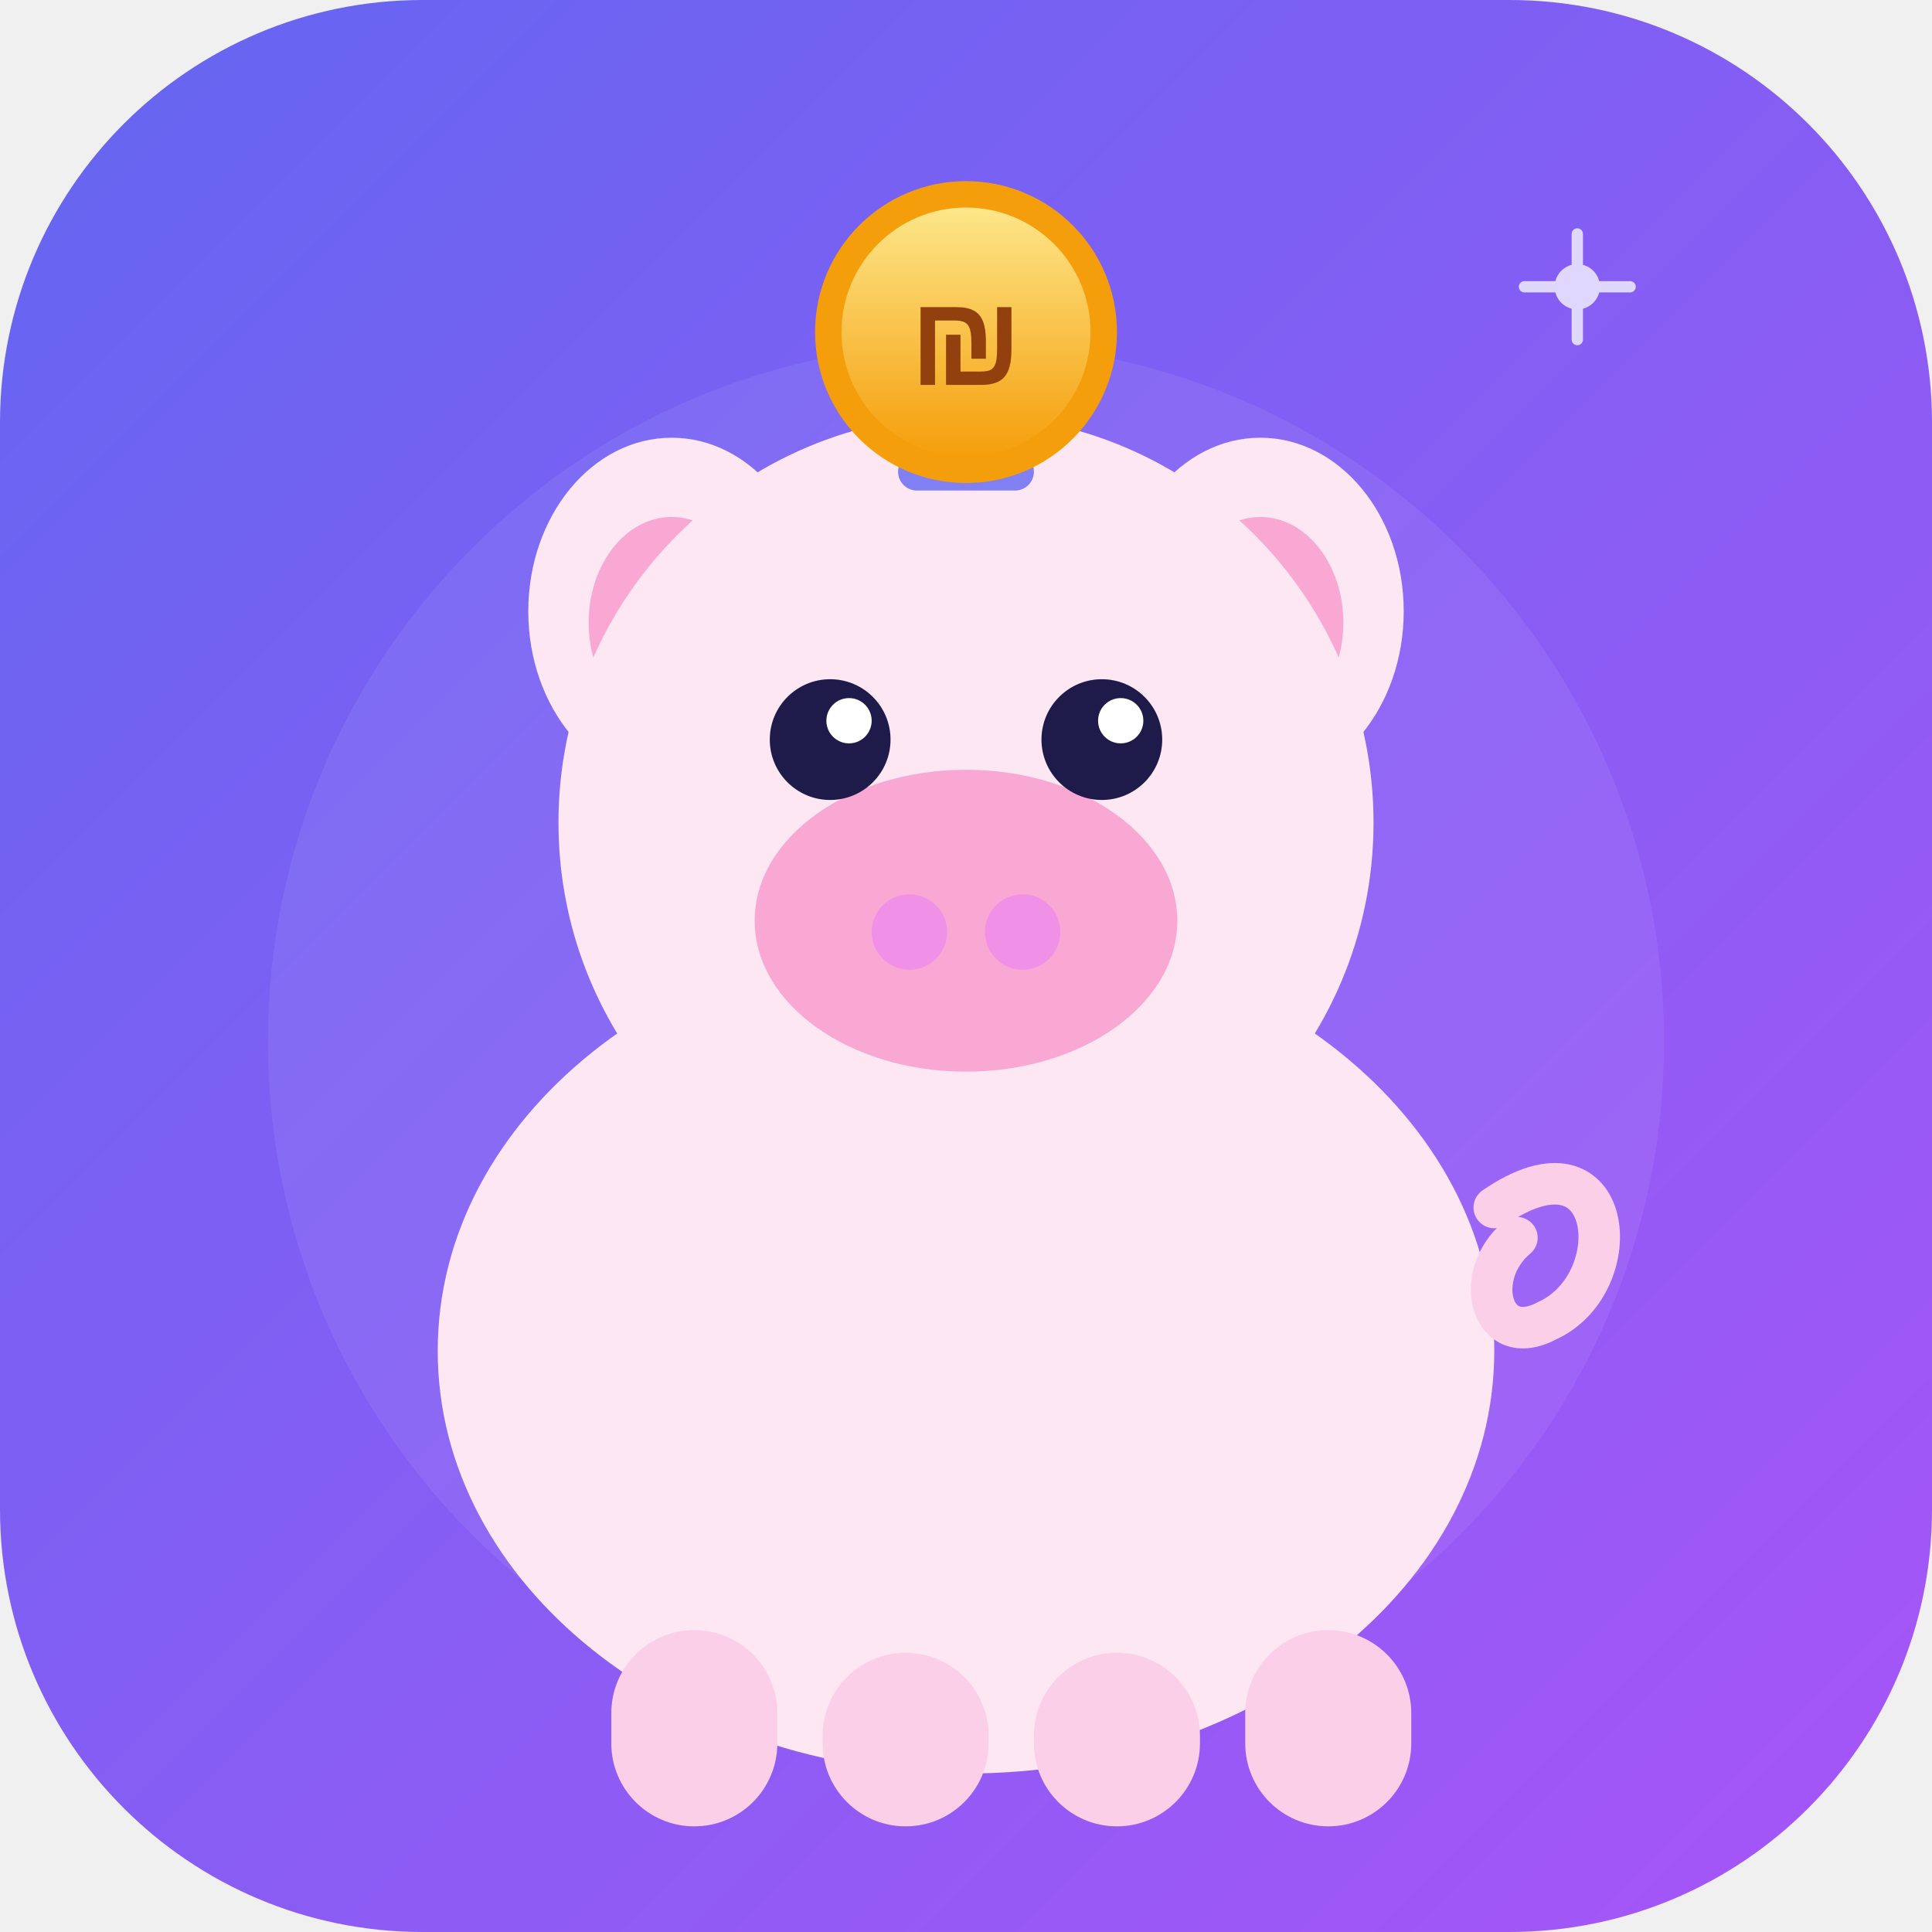
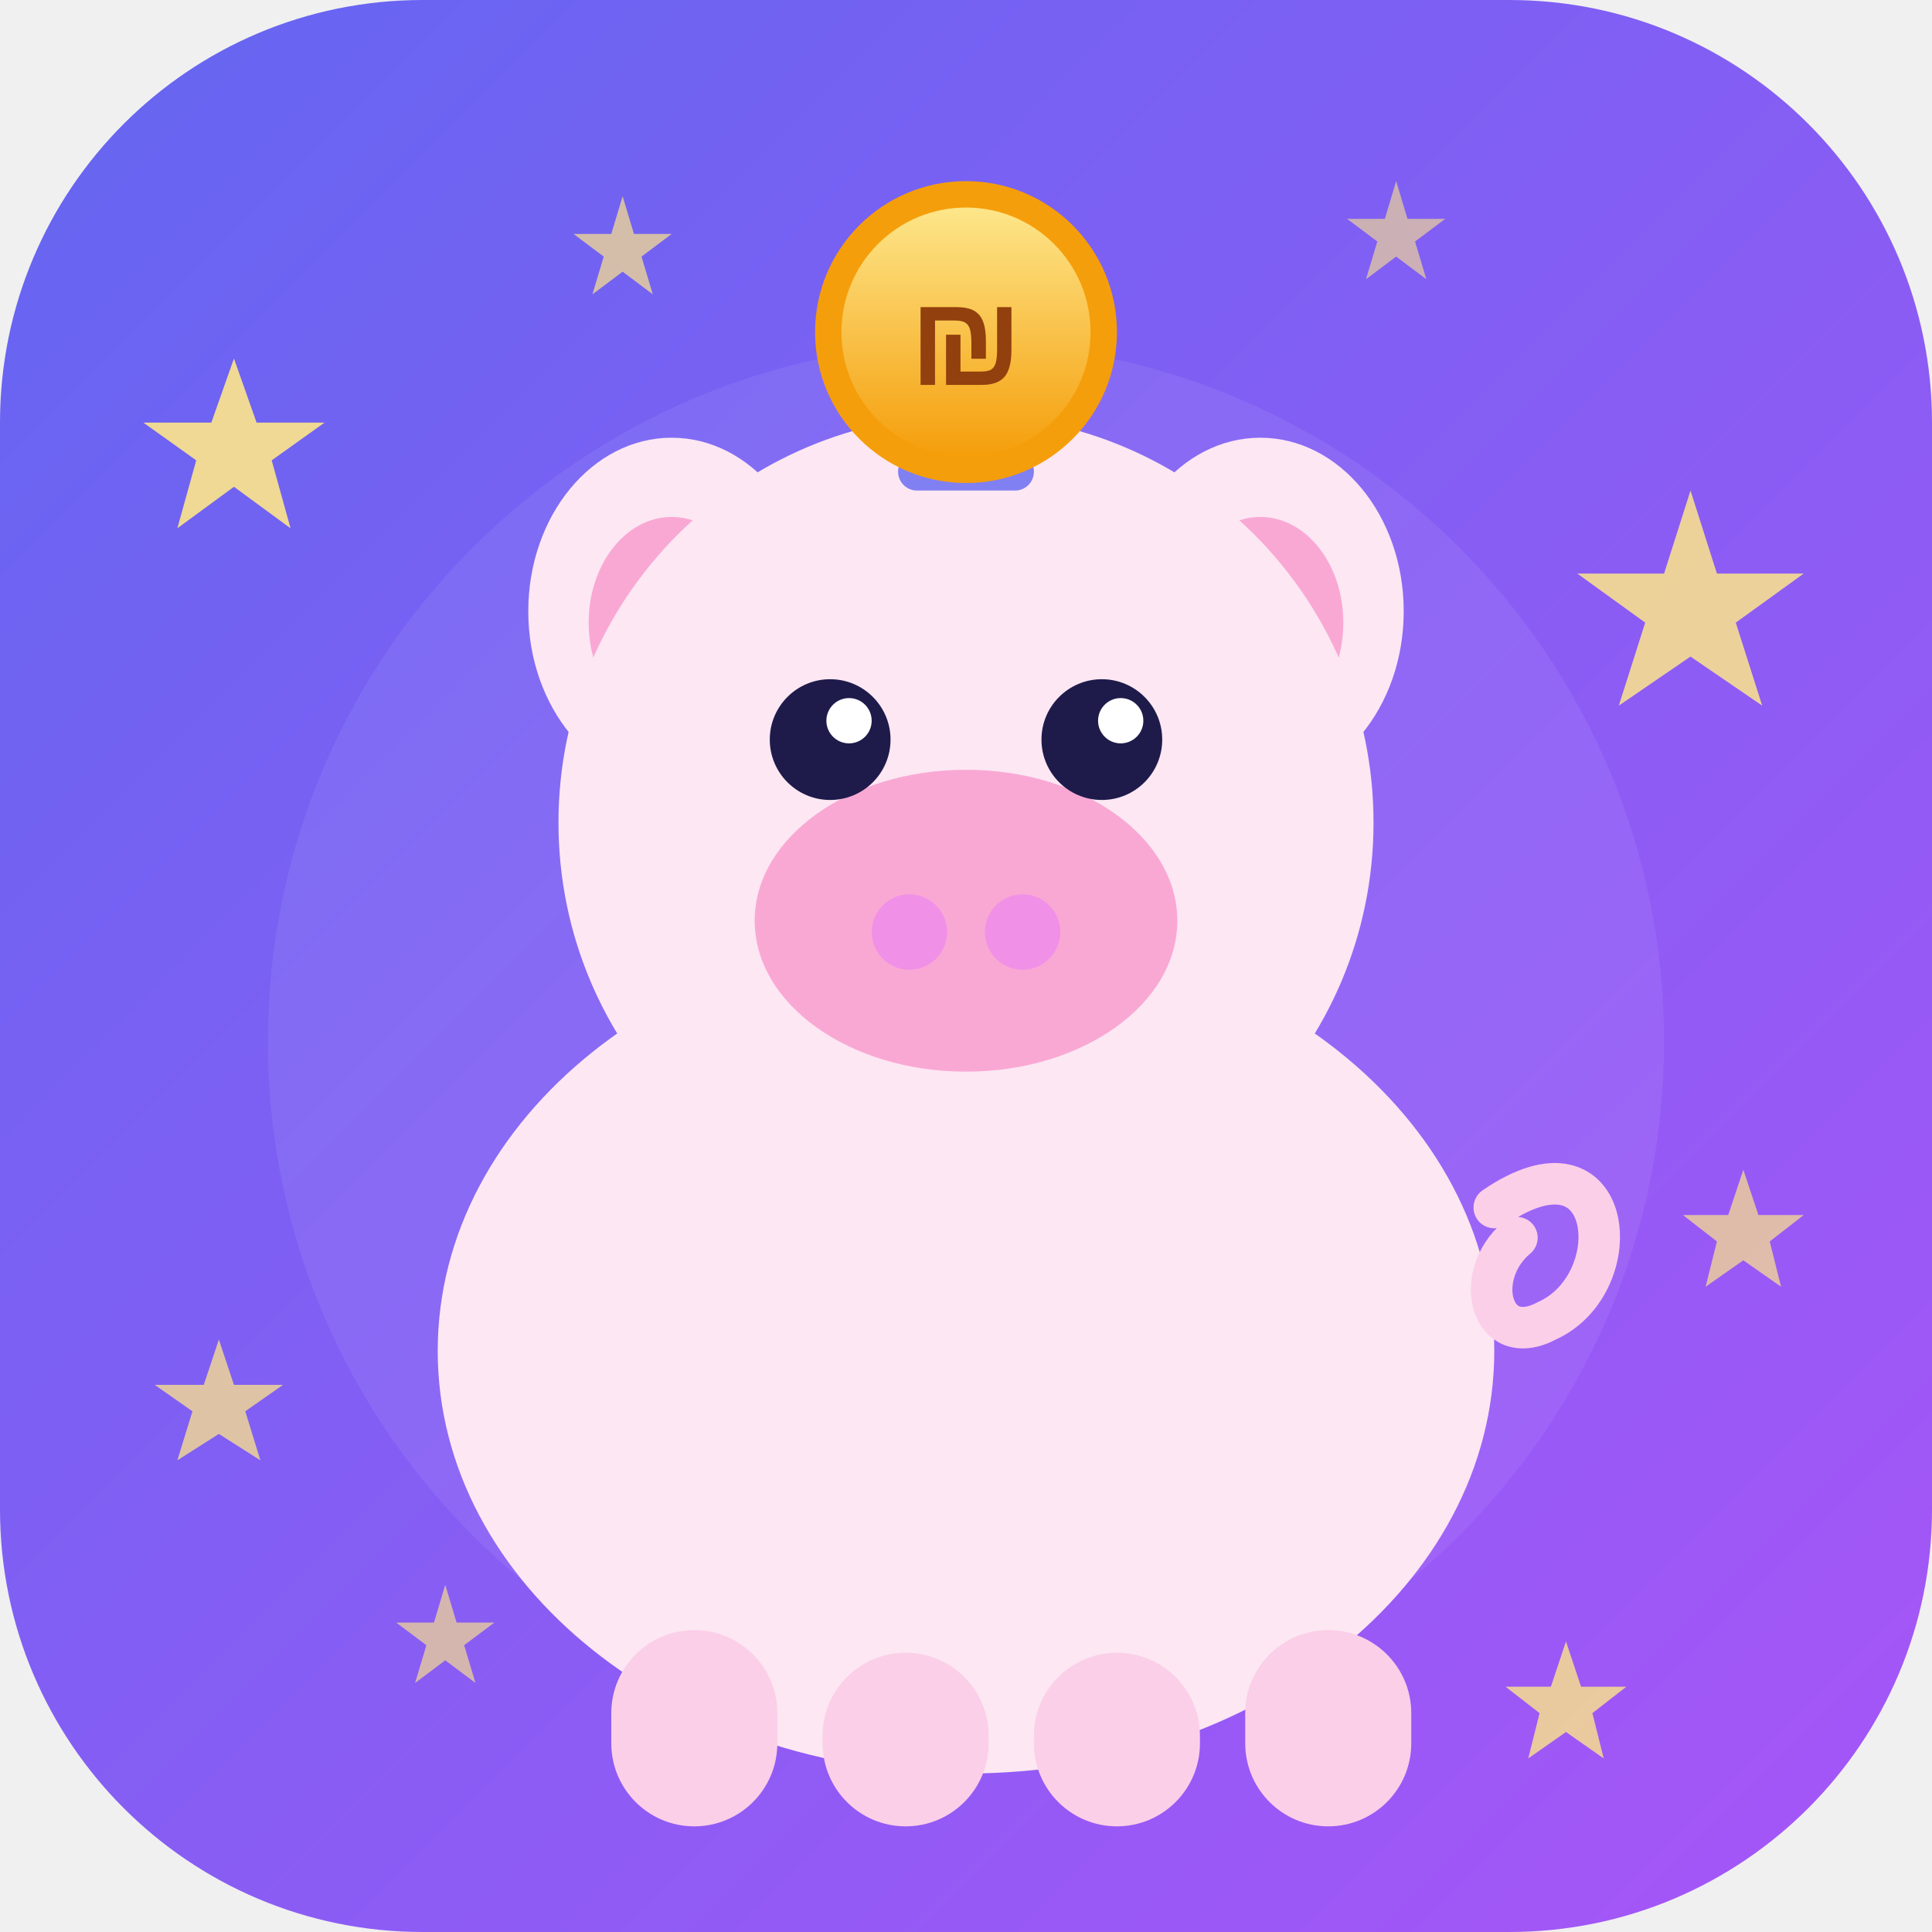
<svg xmlns="http://www.w3.org/2000/svg" viewBox="0 0 512 512">
  <defs>
    <linearGradient id="bg" x1="0%" y1="0%" x2="100%" y2="100%">
      <stop offset="0%" stop-color="#6366f1" />
      <stop offset="100%" stop-color="#a855f7" />
    </linearGradient>
    <linearGradient id="coin" x1="0%" y1="0%" x2="0%" y2="100%">
      <stop offset="0%" stop-color="#fde68a" />
      <stop offset="100%" stop-color="#f59e0b" />
    </linearGradient>
  </defs>
  <rect width="512" height="512" rx="112" fill="url(#bg)" />
  <circle cx="256" cy="276" r="185" fill="white" opacity="0.07" />
+   <polygon points="62,95 68,112 86,112 72,122 77,140 62,129 47,140 52,122 38,112 56,112" fill="#fde68a" opacity="0.9" />
+   <polygon points="58,355 62,367 75,367 65,374 69,387 58,380 47,387 51,374 41,367 54,367" fill="#fde68a" opacity="0.75" />
+   <polygon points="448,130 455,152 478,152 460,165 467,187 448,174 429,187 436,165 418,152 441,152" fill="#fde68a" opacity="0.85" />
+   <polygon points="462,310 466,322 478,322 469,329 472,341 462,334 452,341 455,329 446,322 458,322" fill="#fde68a" opacity="0.7" />
+   <polygon points="415,435 419,447 431,447 422,454 425,466 415,459 405,466 408,454 399,447 411,447" fill="#fde68a" opacity="0.8" />
+   <polygon points="118,420 121,430 131,430 123,436 126,446 118,440 110,446 113,436 105,430 115,430" fill="#fde68a" opacity="0.65" />
+   <polygon points="165,52 168,62 178,62 170,68 173,78 165,72 157,78 160,68 152,62 162,62" fill="#fde68a" opacity="0.7" />
+   <polygon points="370,48 373,58 383,58 375,64 378,74 370,68 362,74 365,64 357,58 367,58" fill="#fde68a" opacity="0.6" />
  <ellipse cx="178" cy="162" rx="38" ry="46" fill="#fce7f3" />
  <ellipse cx="334" cy="162" rx="38" ry="46" fill="#fce7f3" />
  <ellipse cx="178" cy="165" rx="22" ry="28" fill="#f9a8d4" />
  <ellipse cx="334" cy="165" rx="22" ry="28" fill="#f9a8d4" />
  <circle cx="256" cy="218" r="108" fill="#fce7f3" />
  <ellipse cx="256" cy="358" rx="140" ry="112" fill="#fce7f3" />
  <rect x="162" y="432" width="44" height="52" rx="22" fill="#fbcfe8" />
  <rect x="218" y="438" width="44" height="46" rx="22" fill="#fbcfe8" />
  <rect x="274" y="438" width="44" height="46" rx="22" fill="#fbcfe8" />
  <rect x="330" y="432" width="44" height="52" rx="22" fill="#fbcfe8" />
  <path d="M396 320 C428 298 432 340 410 350 C395 358 390 338 402 328" stroke="#fbcfe8" stroke-width="11" fill="none" stroke-linecap="round" />
  <ellipse cx="256" cy="244" rx="56" ry="40" fill="#f9a8d4" />
  <circle cx="241" cy="247" r="10" fill="#e879f9" opacity="0.5" />
  <circle cx="271" cy="247" r="10" fill="#e879f9" opacity="0.5" />
  <circle cx="220" cy="196" r="16" fill="#1e1b4b" />
  <circle cx="292" cy="196" r="16" fill="#1e1b4b" />
  <circle cx="225" cy="191" r="6" fill="white" />
  <circle cx="297" cy="191" r="6" fill="white" />
  <rect x="238" y="120" width="36" height="10" rx="5" fill="#6366f1" opacity="0.8" />
  <circle cx="256" cy="88" r="40" fill="#f59e0b" />
  <circle cx="256" cy="88" r="33" fill="url(#coin)" />
  <text x="256" y="102" text-anchor="middle" font-family="Arial,Helvetica,sans-serif" font-size="34" font-weight="900" fill="#92400e">₪</text>
-   <g opacity="0.75">
-     <circle cx="418" cy="76" r="6" fill="white" />
-     <line x1="418" y1="62" x2="418" y2="90" stroke="white" stroke-width="3" stroke-linecap="round" />
-     <line x1="404" y1="76" x2="432" y2="76" stroke="white" stroke-width="3" stroke-linecap="round" />
-   </g>
</svg>
